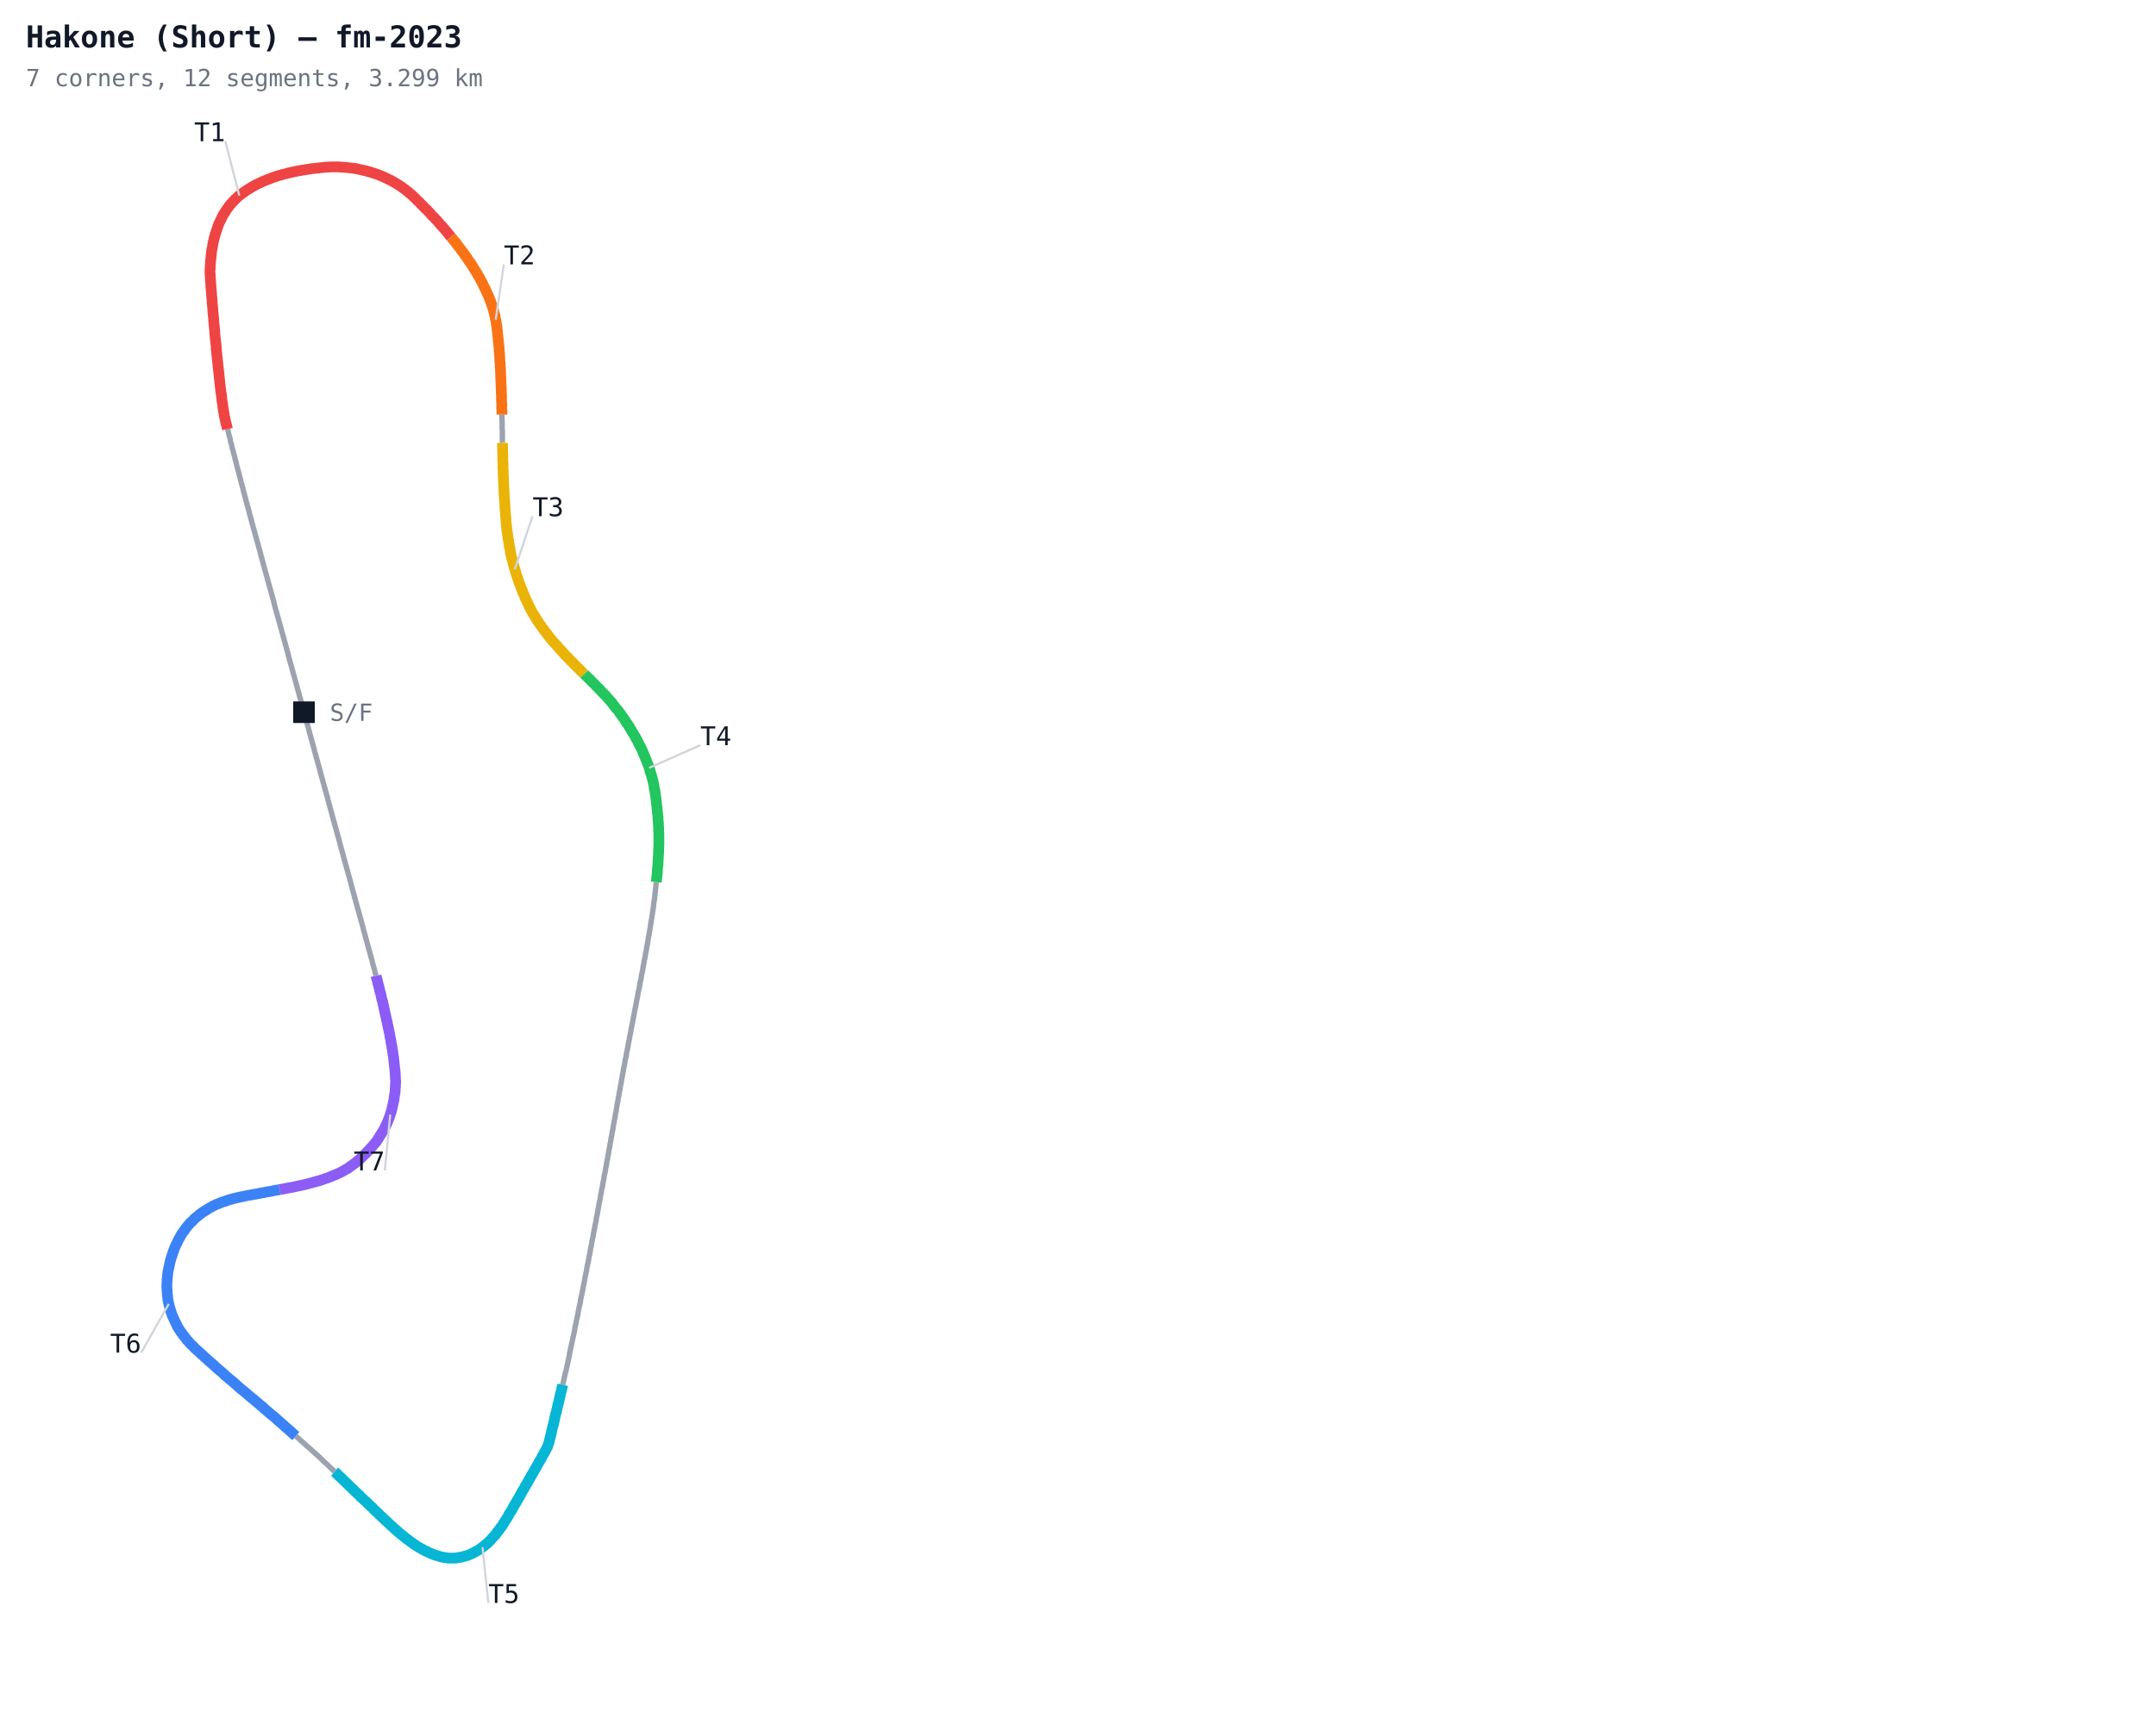
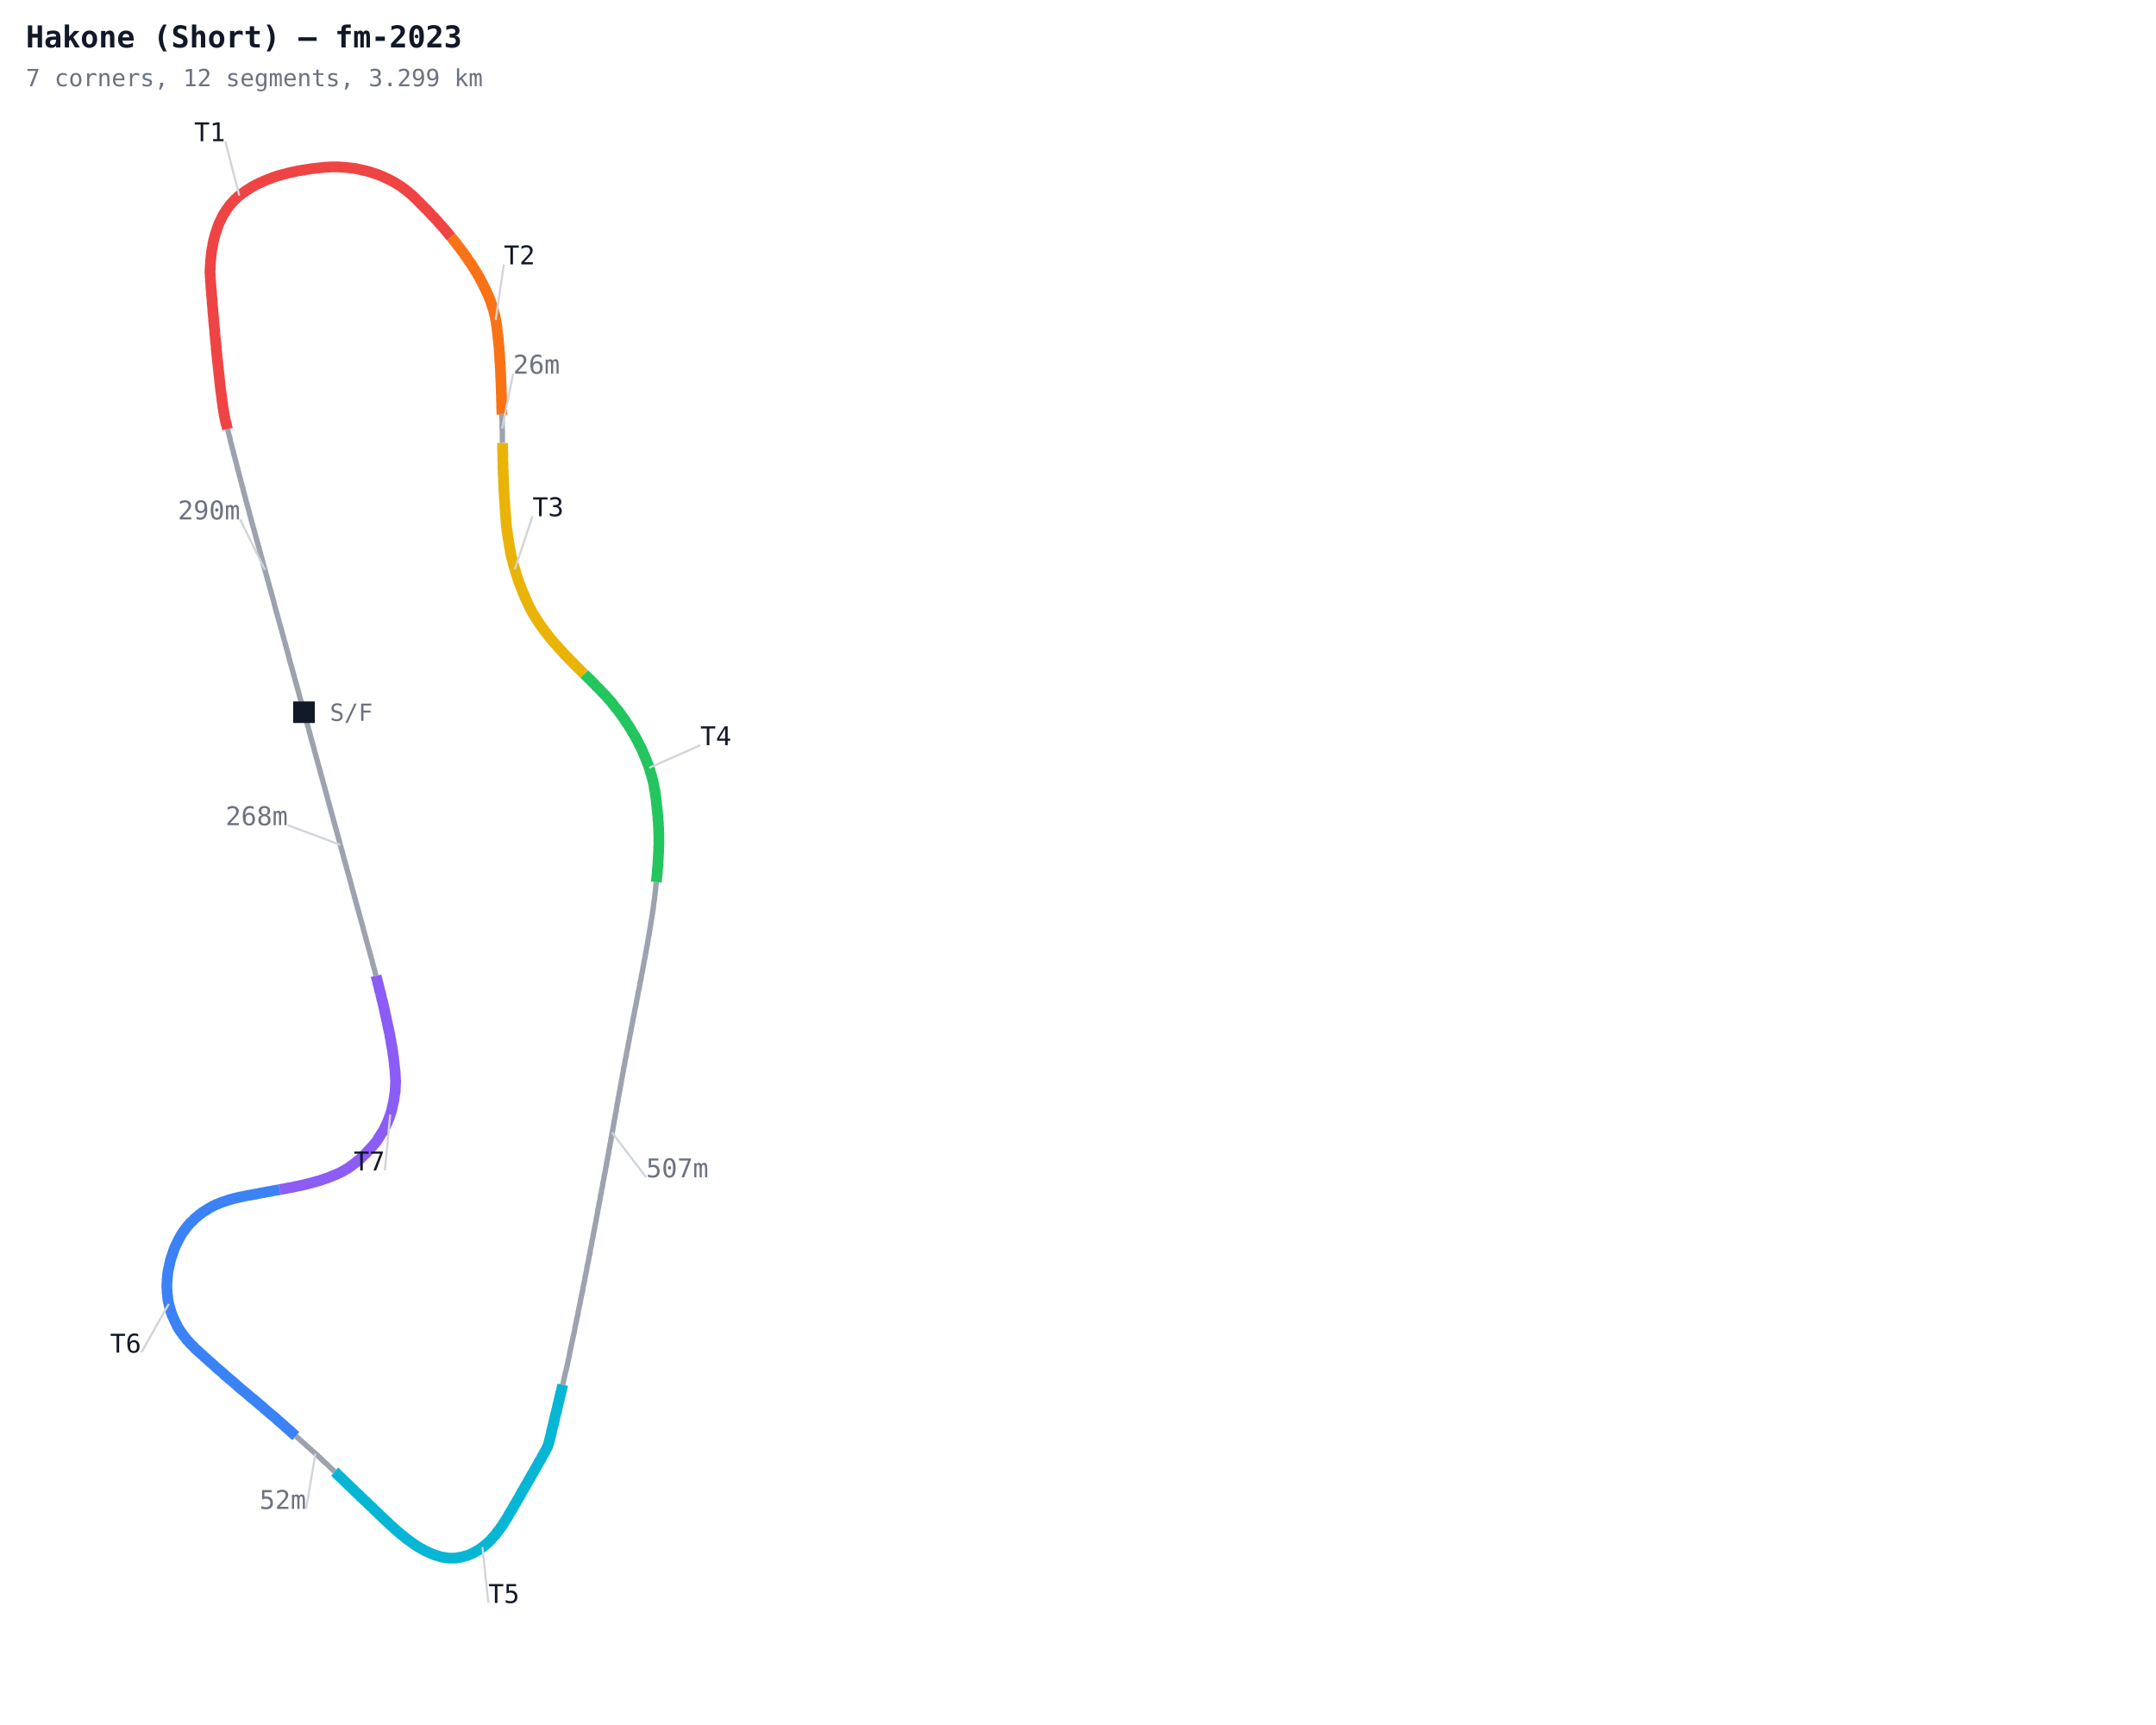
<svg xmlns="http://www.w3.org/2000/svg" width="1000" height="800" viewBox="0 0 1000 800">
  <defs>
    <style>
      .name { font-family: monospace; font-size: 12px; }
      .sector { font-family: monospace; font-size: 12px; fill: #7c3aed; font-weight: bold; }
      .title { font-family: monospace; font-size: 14px; fill: #111827; font-weight: bold; }
      .sub { font-family: monospace; font-size: 11px; fill: #6b7280; }
    </style>
  </defs>
  <rect width="1000" height="800" fill="#ffffff" />
  <polyline fill="none" stroke="#9ca3af" stroke-width="2.5" points="141.0,330.3 140.7,329.4 140.5,328.5 140.2,327.6 140.0,326.7 139.8,325.8 139.5,324.9 139.3,324.0 139.0,323.1 138.8,322.2 138.5,321.3 138.3,320.4 138.0,319.4 137.8,318.5 137.5,317.6 137.3,316.7 137.0,315.8 136.8,314.9 136.5,314.0 136.3,313.1 136.0,312.2 135.8,311.3 135.5,310.4 135.3,309.5 135.0,308.6 134.8,307.7 134.5,306.8 134.3,305.9 134.0,305.0 133.8,304.1 133.6,303.2 133.3,302.3 133.1,301.4 132.8,300.5 132.6,299.5 132.3,298.6 132.1,297.7 131.8,296.8 131.6,295.9 131.3,295.0 131.1,294.1 130.8,293.2 130.6,292.3 130.3,291.4 130.1,290.5 129.8,289.6 129.6,288.7 129.3,287.8 129.1,286.9 128.8,286.0 128.6,285.1 128.3,284.2 128.1,283.3 127.8,282.4 127.6,281.5 127.3,280.6 127.1,279.6 126.9,278.7 126.6,277.8 126.4,276.9 126.1,276.0 125.9,275.1 125.6,274.2 125.4,273.3 125.1,272.4 124.9,271.5 124.6,270.6 124.4,269.7 124.1,268.8 123.9,267.9 123.6,267.0 123.4,266.1 123.1,265.2 122.9,264.3 122.6,263.4 122.4,262.5 122.1,261.6 121.9,260.6 121.6,259.7 121.4,258.8 121.1,257.9 120.9,257.0 120.7,256.1 120.4,255.2 120.2,254.3 119.9,253.4 119.7,252.5 119.4,251.6 119.2,250.7 118.9,249.8 118.7,248.9 118.4,248.0 118.2,247.1 117.9,246.2 117.7,245.3 117.4,244.4 117.2,243.5 116.9,242.6 116.7,241.7 116.4,240.7 116.2,239.8 115.9,238.9 115.7,238.0 115.5,237.1 115.2,236.2 115.0,235.3 114.7,234.4 114.5,233.5 114.2,232.6 114.0,231.7 113.8,230.8 113.5,229.9 113.3,229.0 113.0,228.1 112.8,227.2 112.6,226.2 112.3,225.3 112.1,224.4 111.8,223.5 111.6,222.6 111.4,221.7 111.1,220.8 110.9,219.9 110.7,219.0 110.4,218.1 110.2,217.2 109.9,216.3 109.7,215.4 109.5,214.4 109.2,213.5 109.0,212.6 108.8,211.7 108.5,210.8 108.3,209.9 108.1,209.0 107.8,208.1 107.6,207.2 107.4,206.3 107.1,205.4 106.9,204.5 106.7,203.5 106.5,202.6 106.2,201.7 106.0,200.8 105.8,199.9 105.5,199.0" />
  <polyline fill="none" stroke="#ef4444" stroke-width="5" points="105.5,199.0 105.3,198.1 105.1,197.2 104.8,196.3 104.6,195.4 104.4,194.4 104.2,193.5 104.0,192.6 103.9,191.7 103.7,190.8 103.6,189.8 103.4,188.9 103.3,188.0 103.2,187.0 103.0,186.1 102.9,185.2 102.8,184.3 102.7,183.3 102.6,182.4 102.4,181.5 102.3,180.5 102.2,179.6 102.1,178.7 102.0,177.7 101.9,176.8 101.8,175.9 101.7,174.9 101.6,174.0 101.5,173.1 101.4,172.1 101.3,171.2 101.2,170.3 101.1,169.3 101.0,168.4 100.9,167.5 100.8,166.5 100.7,165.6 100.6,164.7 100.5,163.7 100.4,162.8 100.3,161.9 100.3,160.9 100.2,160.0 100.1,159.1 100.0,158.1 99.9,157.2 99.8,156.3 99.7,155.3 99.6,154.4 99.6,153.5 99.5,152.5 99.4,151.6 99.3,150.7 99.2,149.7 99.1,148.8 99.1,147.9 99.0,146.9 98.9,146.0 98.8,145.1 98.7,144.1 98.7,143.2 98.6,142.3 98.5,141.3 98.4,140.4 98.4,139.5 98.3,138.5 98.2,137.6 98.1,136.6 98.1,135.7 98.0,134.8 97.9,133.8 97.8,132.9 97.8,132.0 97.7,131.0 97.6,130.1 97.6,129.2 97.5,128.2 97.5,127.3 97.4,126.4 97.4,125.4 97.5,124.5 97.5,123.5 97.6,122.6 97.6,121.7 97.7,120.7 97.8,119.8 97.9,118.9 98.0,117.9 98.1,117.0 98.2,116.1 98.4,115.2 98.6,114.2 98.7,113.3 98.9,112.4 99.1,111.5 99.3,110.6 99.6,109.7 99.8,108.7 100.1,107.9 100.4,107.0 100.7,106.1 101.0,105.2 101.3,104.3 101.7,103.4 102.1,102.6 102.5,101.7 102.9,100.9 103.3,100.1 103.8,99.2 104.3,98.5 104.8,97.7 105.3,96.9 105.9,96.1 106.4,95.4 107.0,94.7 107.6,94.0 108.3,93.3 108.9,92.6 109.6,92.0 110.3,91.3 111.0,90.7 111.8,90.1 112.5,89.6 113.3,89.0 114.0,88.5 114.8,88.0 115.6,87.5 116.4,87.0 117.2,86.5 118.0,86.1 118.9,85.6 119.7,85.2 120.6,84.8 121.4,84.4 122.3,84.0 123.1,83.7 124.0,83.3 124.9,83.0 125.8,82.6 126.6,82.3 127.5,82.0 128.4,81.7 129.3,81.4 130.2,81.2 131.1,80.9 132.0,80.7 132.9,80.5 133.8,80.2 134.8,80.0 135.7,79.8 136.6,79.6 137.5,79.4 138.4,79.2 139.3,79.1 140.3,78.9 141.2,78.8 142.1,78.6 143.1,78.5 144.0,78.3 144.9,78.2 145.8,78.1 146.8,78.0 147.7,77.9 148.6,77.8 149.6,77.7 150.5,77.6 151.4,77.5 152.4,77.5 153.3,77.4 154.3,77.4 155.2,77.4 156.1,77.4 157.1,77.4 158.0,77.5 158.9,77.5 159.9,77.6 160.8,77.7 161.7,77.8 162.7,77.9 163.6,78.0 164.5,78.1 165.5,78.3 166.4,78.5 167.3,78.7 168.2,78.9 169.1,79.1 170.0,79.3 170.9,79.6 171.8,79.8 172.7,80.1 173.6,80.4 174.5,80.7 175.4,81.0 176.3,81.4 177.1,81.7 178.0,82.1 178.8,82.5 179.7,82.9 180.5,83.3 181.4,83.7 182.2,84.2 183.0,84.6 183.8,85.1 184.6,85.6 185.4,86.1 186.2,86.6 186.9,87.2 187.7,87.7 188.4,88.3 189.2,88.9 189.9,89.5 190.6,90.1 191.3,90.7 192.0,91.4 192.7,92.0 193.3,92.7 194.0,93.3 194.7,94.0 195.3,94.7 196.0,95.3 196.6,96.0 197.3,96.7 198.0,97.3 198.6,98.0 199.3,98.7 199.9,99.4 200.5,100.1 201.2,100.7 201.8,101.4 202.5,102.1 203.1,102.8 203.7,103.5 204.3,104.2 205.0,104.9 205.6,105.6 206.2,106.3 206.8,107.0 207.4,107.7 208.0,108.5 208.6,109.2 209.2,109.9" />
  <polyline fill="none" stroke="#f97316" stroke-width="5" points="209.2,109.9 209.8,110.6 210.4,111.4 211.0,112.1 211.6,112.8 212.1,113.6 212.7,114.3 213.3,115.1 213.8,115.8 214.4,116.6 215.0,117.3 215.5,118.1 216.0,118.8 216.6,119.6 217.1,120.4 217.6,121.2 218.2,121.9 218.7,122.7 219.2,123.5 219.7,124.3 220.2,125.1 220.7,125.9 221.2,126.7 221.6,127.5 222.1,128.3 222.6,129.1 223.0,130.0 223.5,130.8 223.9,131.6 224.3,132.5 224.7,133.3 225.1,134.1 225.5,135.0 225.9,135.9 226.3,136.7 226.7,137.6 227.0,138.4 227.4,139.3 227.7,140.2 228.0,141.1 228.3,142.0 228.6,142.9 228.9,143.8 229.1,144.7 229.3,145.6 229.6,146.5 229.7,147.4 229.9,148.3 230.1,149.2 230.2,150.2 230.4,151.1 230.5,152.0 230.6,153.0 230.7,153.9 230.8,154.8 230.9,155.8 231.0,156.7 231.1,157.6 231.2,158.6 231.3,159.5 231.4,160.4 231.5,161.4 231.5,162.3 231.6,163.2 231.7,164.2 231.7,165.1 231.8,166.0 231.8,167.0 231.9,167.9 232.0,168.8 232.0,169.8 232.1,170.7 232.1,171.7 232.2,172.6 232.2,173.5 232.2,174.5 232.3,175.4 232.3,176.3 232.4,177.3 232.4,178.2 232.4,179.2 232.5,180.1 232.5,181.0 232.5,182.0 232.6,182.9 232.6,183.8 232.6,184.8 232.6,185.7 232.7,186.7 232.7,187.6 232.7,188.5 232.7,189.5 232.8,190.4 232.8,191.3 232.8,192.3" />
  <polyline fill="none" stroke="#9ca3af" stroke-width="2.5" points="232.8,192.3 232.8,193.2 232.8,194.2 232.9,195.1 232.9,196.0 232.9,197.0 232.9,197.9 232.9,198.8 233.0,199.8 233.0,200.7 233.0,201.7 233.0,202.6 233.0,203.5 233.0,204.5 233.1,205.4" />
  <polyline fill="none" stroke="#eab308" stroke-width="5" points="233.1,205.4 233.1,206.3 233.1,207.3 233.1,208.2 233.1,209.2 233.2,210.1 233.2,211.0 233.2,212.0 233.2,212.9 233.2,213.8 233.3,214.8 233.3,215.7 233.3,216.7 233.3,217.6 233.4,218.5 233.4,219.5 233.4,220.4 233.5,221.3 233.5,222.3 233.6,223.2 233.6,224.2 233.6,225.1 233.7,226.0 233.7,227.0 233.8,227.9 233.8,228.8 233.9,229.8 233.9,230.7 234.0,231.7 234.1,232.6 234.1,233.5 234.2,234.5 234.2,235.4 234.3,236.3 234.4,237.3 234.4,238.2 234.5,239.1 234.6,240.1 234.7,241.0 234.7,241.9 234.8,242.9 234.9,243.8 235.0,244.7 235.1,245.7 235.2,246.6 235.4,247.5 235.5,248.5 235.6,249.4 235.8,250.3 235.9,251.2 236.1,252.2 236.2,253.1 236.4,254.0 236.6,254.9 236.7,255.9 236.9,256.8 237.1,257.7 237.3,258.6 237.6,259.5 237.8,260.4 238.0,261.3 238.3,262.2 238.5,263.1 238.8,264.0 239.1,264.9 239.3,265.8 239.6,266.7 239.9,267.6 240.2,268.5 240.5,269.4 240.8,270.3 241.2,271.2 241.5,272.0 241.8,272.9 242.2,273.8 242.5,274.7 242.9,275.5 243.3,276.4 243.6,277.3 244.0,278.1 244.4,279.0 244.8,279.8 245.2,280.7 245.6,281.5 246.0,282.3 246.5,283.2 246.9,284.0 247.4,284.8 247.9,285.6 248.4,286.4 248.9,287.2 249.4,288.0 249.9,288.8 250.4,289.5 251.0,290.3 251.5,291.1 252.1,291.8 252.6,292.6 253.2,293.3 253.8,294.1 254.3,294.8 254.9,295.5 255.5,296.3 256.1,297.0 256.7,297.7 257.3,298.4 258.0,299.1 258.6,299.8 259.2,300.5 259.8,301.2 260.5,301.9 261.1,302.6 261.7,303.3 262.4,304.0 263.0,304.6 263.7,305.3 264.3,306.0 265.0,306.7 265.7,307.3 266.3,308.0 267.0,308.7 267.6,309.3 268.3,310.0 269.0,310.6 269.6,311.3 270.3,312.0 271.0,312.6" />
  <polyline fill="none" stroke="#22c55e" stroke-width="5" points="271.0,312.6 271.7,313.3 272.3,313.9 273.0,314.6 273.7,315.2 274.3,315.9 275.0,316.6 275.7,317.2 276.3,317.9 277.0,318.6 277.6,319.2 278.3,319.9 278.9,320.6 279.6,321.3 280.2,321.9 280.9,322.6 281.5,323.3 282.1,324.0 282.7,324.7 283.4,325.4 284.0,326.2 284.5,326.9 285.1,327.6 285.7,328.4 286.3,329.1 286.9,329.8 287.4,330.6 288.0,331.3 288.5,332.1 289.1,332.9 289.6,333.6 290.1,334.4 290.6,335.2 291.2,336.0 291.7,336.8 292.2,337.6 292.7,338.4 293.1,339.2 293.6,340.0 294.1,340.8 294.6,341.6 295.0,342.4 295.5,343.2 295.9,344.1 296.3,344.9 296.7,345.7 297.2,346.6 297.6,347.4 298.0,348.3 298.3,349.1 298.7,350.0 299.1,350.9 299.4,351.7 299.8,352.6 300.1,353.5 300.5,354.4 300.8,355.2 301.1,356.1 301.4,357.0 301.6,357.9 301.9,358.8 302.2,359.7 302.4,360.6 302.7,361.5 302.9,362.4 303.1,363.4 303.3,364.3 303.4,365.2 303.6,366.1 303.8,367.0 303.9,368.0 304.0,368.9 304.2,369.8 304.3,370.8 304.4,371.7 304.5,372.6 304.6,373.5 304.7,374.5 304.8,375.4 304.9,376.3 305.0,377.3 305.1,378.2 305.2,379.1 305.2,380.1 305.3,381.0 305.4,381.9 305.4,382.9 305.5,383.8 305.5,384.8 305.5,385.7 305.6,386.6 305.6,387.6 305.6,388.5 305.6,389.4 305.6,390.4 305.6,391.3 305.6,392.3 305.5,393.2 305.5,394.1 305.5,395.1 305.4,396.0 305.4,396.9 305.3,397.9 305.3,398.8 305.2,399.7 305.2,400.7 305.1,401.6 305.0,402.5 304.9,403.5 304.9,404.4 304.8,405.3 304.7,406.3 304.6,407.2 304.5,408.1 304.4,409.1" />
  <polyline fill="none" stroke="#9ca3af" stroke-width="2.5" points="304.4,409.1 304.3,410.0 304.2,410.9 304.1,411.9 304.0,412.8 303.9,413.7 303.8,414.7 303.7,415.6 303.6,416.5 303.5,417.4 303.3,418.4 303.2,419.3 303.1,420.2 303.0,421.2 302.8,422.1 302.7,423.0 302.6,423.9 302.4,424.9 302.3,425.8 302.1,426.7 302.0,427.6 301.8,428.6 301.7,429.5 301.5,430.4 301.4,431.3 301.2,432.3 301.1,433.2 300.9,434.1 300.7,435.0 300.6,436.0 300.4,436.9 300.3,437.8 300.1,438.7 299.9,439.6 299.8,440.6 299.6,441.5 299.4,442.4 299.3,443.3 299.1,444.3 298.9,445.2 298.7,446.1 298.6,447.0 298.4,447.9 298.2,448.9 298.1,449.8 297.9,450.7 297.7,451.6 297.5,452.5 297.4,453.5 297.2,454.4 297.0,455.3 296.8,456.2 296.7,457.1 296.5,458.1 296.3,459.0 296.1,459.9 295.9,460.8 295.8,461.7 295.6,462.7 295.4,463.6 295.2,464.5 295.1,465.4 294.9,466.3 294.7,467.3 294.5,468.2 294.3,469.1 294.2,470.0 294.0,470.9 293.8,471.9 293.6,472.8 293.5,473.7 293.3,474.6 293.1,475.5 292.9,476.5 292.7,477.4 292.6,478.3 292.4,479.2 292.2,480.2 292.0,481.1 291.9,482.0 291.7,482.9 291.5,483.8 291.3,484.8 291.2,485.7 291.0,486.6 290.8,487.5 290.6,488.4 290.5,489.4 290.3,490.3 290.1,491.2 289.9,492.1 289.8,493.0 289.6,494.0 289.4,494.9 289.2,495.8 289.1,496.7 288.9,497.7 288.7,498.6 288.6,499.5 288.4,500.4 288.2,501.3 288.1,502.3 287.9,503.2 287.7,504.1 287.6,505.0 287.4,506.0 287.2,506.9 287.1,507.8 286.9,508.7 286.7,509.6 286.6,510.6 286.4,511.5 286.2,512.4 286.1,513.3 285.9,514.3 285.8,515.2 285.6,516.1 285.4,517.0 285.3,518.0 285.1,518.9 284.9,519.8 284.8,520.7 284.6,521.6 284.4,522.6 284.3,523.5 284.1,524.4 283.9,525.3 283.8,526.3 283.6,527.2 283.4,528.1 283.3,529.0 283.1,530.0 282.9,530.9 282.8,531.8 282.6,532.7 282.4,533.6 282.3,534.6 282.1,535.5 281.9,536.4 281.8,537.3 281.6,538.3 281.4,539.2 281.3,540.1 281.1,541.0 280.9,542.0 280.8,542.9 280.6,543.8 280.4,544.7 280.2,545.6 280.1,546.6 279.9,547.5 279.7,548.4 279.6,549.3 279.4,550.3 279.2,551.2 279.0,552.1 278.9,553.0 278.7,553.9 278.5,554.9 278.4,555.8 278.2,556.7 278.0,557.6 277.8,558.6 277.7,559.5 277.5,560.4 277.3,561.3 277.2,562.2 277.0,563.2 276.8,564.1 276.6,565.0 276.5,565.9 276.3,566.9 276.1,567.8 275.9,568.7 275.8,569.6 275.6,570.5 275.4,571.5 275.2,572.4 275.1,573.3 274.9,574.2 274.7,575.1 274.5,576.1 274.4,577.0 274.2,577.9 274.0,578.8 273.8,579.8 273.7,580.7 273.5,581.6 273.3,582.5 273.1,583.4 273.0,584.4 272.8,585.3 272.6,586.2 272.4,587.1 272.2,588.0 272.1,589.0 271.9,589.9 271.7,590.8 271.5,591.7 271.3,592.6 271.2,593.6 271.0,594.5 270.8,595.4 270.6,596.3 270.4,597.2 270.3,598.2 270.1,599.1 269.9,600.0 269.7,600.9 269.5,601.8 269.3,602.8 269.2,603.7 269.0,604.6 268.8,605.5 268.6,606.4 268.4,607.4 268.2,608.3 268.1,609.2 267.9,610.1 267.7,611.0 267.5,612.0 267.3,612.9 267.1,613.8 266.9,614.7 266.7,615.6 266.6,616.6 266.4,617.5 266.2,618.4 266.0,619.3 265.8,620.2 265.6,621.1 265.4,622.1 265.2,623.0 265.0,623.9 264.8,624.8 264.6,625.7 264.4,626.7 264.2,627.6 264.1,628.5 263.9,629.4 263.7,630.3 263.5,631.2 263.3,632.2 263.1,633.1 262.9,634.0 262.7,634.9 262.5,635.8 262.2,636.7 262.0,637.7 261.8,638.6 261.6,639.5 261.4,640.4 261.2,641.3 261.0,642.2" />
  <polyline fill="none" stroke="#06b6d4" stroke-width="5" points="261.0,642.2 260.8,643.1 260.6,644.0 260.4,645.0 260.1,645.9 259.9,646.8 259.7,647.7 259.5,648.6 259.3,649.5 259.1,650.4 258.8,651.3 258.6,652.3 258.4,653.2 258.2,654.1 258.0,655.0 257.7,655.9 257.5,656.8 257.3,657.7 257.1,658.6 256.9,659.6 256.7,660.5 256.4,661.4 256.2,662.3 256.0,663.2 255.8,664.1 255.6,665.0 255.4,665.9 255.1,666.9 254.9,667.8 254.7,668.7 254.4,669.6 254.1,670.5 253.8,671.3 253.3,672.2 252.9,673.0 252.4,673.8 252.0,674.6 251.5,675.4 251.1,676.3 250.6,677.1 250.1,677.9 249.7,678.7 249.2,679.5 248.8,680.3 248.3,681.2 247.8,682.0 247.4,682.8 246.9,683.6 246.4,684.4 246.0,685.2 245.5,686.0 245.0,686.9 244.6,687.7 244.1,688.5 243.6,689.3 243.2,690.1 242.7,690.9 242.2,691.7 241.8,692.5 241.3,693.4 240.9,694.2 240.4,695.0 239.9,695.8 239.5,696.6 239.0,697.4 238.5,698.2 238.0,699.1 237.6,699.9 237.1,700.7 236.6,701.5 236.1,702.3 235.7,703.1 235.2,703.9 234.7,704.7 234.2,705.5 233.7,706.3 233.2,707.1 232.7,707.9 232.1,708.6 231.6,709.4 231.0,710.1 230.4,710.9 229.9,711.6 229.3,712.3 228.6,713.0 228.0,713.7 227.4,714.4 226.7,715.1 226.0,715.7 225.3,716.3 224.6,716.9 223.8,717.5 223.1,718.0 222.3,718.6 221.5,719.1 220.7,719.5 219.9,720.0 219.0,720.4 218.2,720.8 217.3,721.2 216.4,721.5 215.5,721.7 214.6,722.0 213.7,722.2 212.8,722.3 211.9,722.5 210.9,722.6 210.0,722.6 209.1,722.6 208.1,722.6 207.2,722.5 206.3,722.3 205.3,722.2 204.4,722.0 203.5,721.7 202.6,721.4 201.7,721.2 200.8,720.8 200.0,720.5 199.1,720.1 198.3,719.7 197.4,719.3 196.6,718.9 195.8,718.4 195.0,718.0 194.1,717.5 193.4,717.0 192.6,716.5 191.8,716.0 191.0,715.4 190.3,714.9 189.5,714.3 188.8,713.8 188.0,713.2 187.3,712.6 186.6,712.0 185.8,711.4 185.1,710.8 184.4,710.2 183.7,709.6 183.0,709.0 182.3,708.3 181.6,707.7 180.9,707.1 180.2,706.4 179.6,705.8 178.9,705.2 178.2,704.5 177.5,703.9 176.8,703.2 176.1,702.6 175.5,701.9 174.8,701.3 174.1,700.6 173.4,700.0 172.8,699.3 172.1,698.7 171.4,698.0 170.7,697.4 170.1,696.7 169.4,696.1 168.7,695.5 168.0,694.8 167.3,694.2 166.7,693.5 166.0,692.9 165.3,692.2 164.6,691.6 164.0,690.9 163.3,690.3 162.6,689.6 161.9,689.0 161.3,688.3 160.6,687.7 159.9,687.0 159.2,686.4 158.6,685.7 157.9,685.1 157.2,684.4 156.5,683.8 155.9,683.1 155.2,682.5" />
  <polyline fill="none" stroke="#9ca3af" stroke-width="2.5" points="155.2,682.5 154.5,681.8 153.8,681.2 153.1,680.5 152.5,679.9 151.8,679.2 151.1,678.6 150.4,678.0 149.7,677.3 149.1,676.7 148.4,676.0 147.7,675.4 147.0,674.7 146.3,674.1 145.6,673.5 144.9,672.9 144.2,672.2 143.5,671.6 142.8,671.0 142.1,670.4 141.4,669.7 140.7,669.1 140.0,668.5 139.3,667.9 138.6,667.2 137.9,666.6 137.2,666.0" />
  <polyline fill="none" stroke="#3b82f6" stroke-width="5" points="137.2,666.0 136.5,665.4 135.8,664.8 135.1,664.1 134.4,663.5 133.7,662.9 133.0,662.3 132.3,661.7 131.6,661.0 130.9,660.4 130.2,659.8 129.5,659.2 128.8,658.6 128.1,657.9 127.4,657.3 126.7,656.7 125.9,656.1 125.2,655.5 124.5,654.9 123.8,654.3 123.1,653.7 122.4,653.1 121.7,652.4 120.9,651.8 120.2,651.2 119.5,650.6 118.8,650.0 118.1,649.4 117.4,648.8 116.6,648.2 115.9,647.6 115.2,647.0 114.5,646.4 113.8,645.8 113.1,645.2 112.3,644.6 111.6,644.0 110.9,643.4 110.2,642.8 109.5,642.1 108.8,641.5 108.1,640.9 107.4,640.3 106.6,639.7 105.9,639.1 105.2,638.5 104.5,637.9 103.8,637.2 103.1,636.6 102.4,636.0 101.7,635.4 101.0,634.8 100.3,634.2 99.6,633.5 98.9,632.9 98.2,632.3 97.5,631.7 96.8,631.1 96.1,630.4 95.4,629.8 94.7,629.2 94.0,628.5 93.3,627.9 92.6,627.3 91.9,626.6 91.2,626.0 90.5,625.4 89.9,624.7 89.2,624.0 88.5,623.4 87.9,622.7 87.3,622.0 86.6,621.3 86.1,620.6 85.5,619.8 84.9,619.1 84.4,618.3 83.8,617.6 83.3,616.8 82.8,616.0 82.3,615.2 81.9,614.3 81.5,613.5 81.1,612.7 80.7,611.8 80.3,610.9 79.9,610.1 79.6,609.2 79.3,608.3 79.0,607.4 78.8,606.5 78.5,605.6 78.3,604.7 78.1,603.8 77.9,602.9 77.8,601.9 77.7,601.0 77.6,600.1 77.5,599.1 77.5,598.2 77.4,597.3 77.4,596.3 77.4,595.4 77.5,594.5 77.5,593.5 77.6,592.6 77.7,591.6 77.8,590.7 77.9,589.8 78.1,588.9 78.3,587.9 78.5,587.0 78.7,586.1 78.9,585.2 79.1,584.3 79.4,583.4 79.7,582.5 80.0,581.6 80.3,580.7 80.6,579.8 80.9,579.0 81.3,578.1 81.7,577.2 82.1,576.4 82.5,575.6 82.9,574.7 83.4,573.9 83.8,573.1 84.3,572.3 84.8,571.5 85.4,570.8 85.9,570.0 86.5,569.2 87.1,568.5 87.7,567.8 88.3,567.1 89.0,566.5 89.7,565.8 90.3,565.1 91.1,564.5 91.8,563.9 92.5,563.3 93.2,562.8 94.0,562.2 94.8,561.7 95.6,561.2 96.4,560.7 97.2,560.2 98.0,559.8 98.8,559.3 99.7,558.9 100.5,558.5 101.4,558.2 102.3,557.8 103.1,557.5 104.0,557.2 104.9,556.9 105.8,556.6 106.7,556.3 107.6,556.1 108.5,555.8 109.4,555.6 110.3,555.4 111.2,555.2 112.2,555.0 113.1,554.8 114.0,554.6 114.9,554.4 115.8,554.3 116.8,554.1 117.7,553.9 118.6,553.8 119.5,553.6 120.5,553.4 121.4,553.2 122.3,553.1 123.2,552.9 124.1,552.7 125.1,552.6 126.0,552.4 126.9,552.2 127.8,552.0 128.8,551.9 129.7,551.7" />
  <polyline fill="none" stroke="#8b5cf6" stroke-width="5" points="129.7,551.7 130.6,551.5 131.5,551.4 132.4,551.2 133.4,551.0 134.3,550.8 135.2,550.7 136.1,550.5 137.0,550.3 138.0,550.1 138.9,549.9 139.8,549.7 140.7,549.5 141.6,549.3 142.5,549.1 143.4,548.8 144.4,548.6 145.3,548.3 146.2,548.1 147.1,547.8 148.0,547.6 148.9,547.3 149.8,547.0 150.6,546.7 151.5,546.4 152.4,546.1 153.3,545.7 154.2,545.4 155.0,545.0 155.9,544.7 156.7,544.3 157.6,543.9 158.4,543.5 159.3,543.0 160.1,542.5 160.9,542.1 161.7,541.6 162.4,541.0 163.2,540.5 164.0,539.9 164.7,539.4 165.4,538.8 166.1,538.2 166.9,537.6 167.6,536.9 168.2,536.3 168.9,535.6 169.6,535.0 170.2,534.3 170.9,533.6 171.5,532.9 172.2,532.2 172.8,531.5 173.4,530.8 174.0,530.1 174.6,529.4 175.1,528.6 175.6,527.8 176.1,527.0 176.6,526.2 177.1,525.4 177.6,524.6 178.1,523.8 178.5,523.0 178.9,522.1 179.3,521.3 179.7,520.4 180.0,519.6 180.4,518.7 180.7,517.8 181.0,516.9 181.3,516.0 181.6,515.1 181.8,514.2 182.0,513.3 182.2,512.4 182.4,511.5 182.6,510.6 182.8,509.6 182.9,508.7 183.0,507.8 183.2,506.9 183.3,505.9 183.3,505.0 183.4,504.1 183.4,503.1 183.5,502.2 183.5,501.2 183.4,500.3 183.4,499.4 183.3,498.4 183.3,497.5 183.2,496.6 183.1,495.6 183.0,494.7 182.9,493.8 182.8,492.8 182.7,491.9 182.6,491.0 182.5,490.0 182.3,489.1 182.2,488.2 182.1,487.3 181.9,486.3 181.8,485.4 181.6,484.5 181.4,483.6 181.3,482.6 181.1,481.7 180.9,480.8 180.8,479.9 180.6,478.9 180.4,478.0 180.2,477.1 180.0,476.2 179.8,475.3 179.6,474.3 179.4,473.4 179.2,472.5 179.0,471.6 178.8,470.7 178.6,469.8 178.4,468.9 178.2,467.9 178.0,467.0 177.8,466.1 177.6,465.2 177.4,464.3 177.1,463.4 176.9,462.5 176.7,461.5 176.5,460.6 176.2,459.7 176.0,458.8 175.8,457.9 175.6,457.0 175.3,456.1 175.1,455.2 174.9,454.3 174.6,453.4 174.4,452.5" />
  <polyline fill="none" stroke="#9ca3af" stroke-width="2.5" points="174.4,452.5 174.1,451.5 173.9,450.6 173.7,449.7 173.4,448.8 173.2,447.9 172.9,447.0 172.7,446.1 172.5,445.2 172.2,444.3 172.0,443.4 171.7,442.5 171.5,441.6 171.2,440.7 171.0,439.8 170.7,438.9 170.5,438.0 170.2,437.1 170.0,436.2 169.7,435.3 169.5,434.3 169.2,433.4 169.0,432.5 168.7,431.6 168.5,430.7 168.3,429.8 168.0,428.9 167.8,428.0 167.5,427.1 167.3,426.2 167.0,425.3 166.8,424.4 166.5,423.5 166.3,422.6 166.0,421.7 165.8,420.8 165.5,419.9 165.3,419.0 165.0,418.1 164.8,417.2 164.5,416.3 164.3,415.3 164.0,414.4 163.8,413.5 163.5,412.6 163.3,411.7 163.0,410.8 162.8,409.9 162.6,409.0 162.3,408.1 162.1,407.2 161.8,406.3 161.6,405.4 161.3,404.5 161.1,403.6 160.8,402.7 160.6,401.8 160.3,400.9 160.1,400.0 159.8,399.1 159.6,398.2 159.3,397.3 159.1,396.3 158.8,395.4 158.6,394.5 158.3,393.6 158.1,392.7 157.8,391.8 157.6,390.9 157.4,390.0 157.1,389.1 156.9,388.2 156.6,387.3 156.4,386.4 156.1,385.5 155.9,384.6 155.6,383.7 155.4,382.8 155.1,381.9 154.9,381.0 154.6,380.1 154.4,379.2 154.1,378.3 153.9,377.3 153.6,376.4 153.4,375.5 153.1,374.6 152.9,373.7 152.6,372.8 152.4,371.9 152.1,371.0 151.9,370.1 151.7,369.2 151.4,368.3 151.2,367.4 150.9,366.5 150.7,365.6 150.4,364.7 150.2,363.8 149.9,362.9 149.7,362.0 149.4,361.1 149.2,360.2 148.9,359.3 148.7,358.4 148.4,357.4 148.2,356.5 147.9,355.6 147.7,354.7 147.4,353.8 147.2,352.9 146.9,352.0 146.7,351.1 146.4,350.2 146.2,349.3 145.9,348.4 145.7,347.5 145.5,346.6 145.2,345.7 145.0,344.8 144.7,343.9 144.5,343.0 144.2,342.1 144.0,341.2 143.7,340.3 143.5,339.4 143.2,338.4 143.0,337.5 142.7,336.6 142.5,335.7 142.2,334.8 142.0,333.9 141.7,333.0 141.5,332.1 141.2,331.2" />
+   <line x1="122.9" y1="264.3" x2="111.4" y2="240.9" stroke="#d1d5db" stroke-width="1" />
+   <text x="111.4" y="240.9" text-anchor="end" class="name" fill="#6b7280">290m</text>
  <line x1="111.0" y1="90.7" x2="104.5" y2="65.5" stroke="#d1d5db" stroke-width="1" />
  <text x="104.5" y="65.5" text-anchor="end" class="name" fill="#111827">T1</text>
  <line x1="229.9" y1="148.3" x2="233.7" y2="122.6" stroke="#d1d5db" stroke-width="1" />
  <text x="233.7" y="122.6" text-anchor="start" class="name" fill="#111827">T2</text>
+   <line x1="232.9" y1="198.8" x2="238.0" y2="173.3" stroke="#d1d5db" stroke-width="1" />
+   <text x="238.0" y="173.3" text-anchor="start" class="name" fill="#6b7280">26m</text>
  <line x1="238.8" y1="264.0" x2="247.0" y2="239.4" stroke="#d1d5db" stroke-width="1" />
  <text x="247.0" y="239.4" text-anchor="start" class="name" fill="#111827">T3</text>
  <line x1="301.1" y1="356.1" x2="324.8" y2="345.6" stroke="#d1d5db" stroke-width="1" />
  <text x="324.8" y="345.6" text-anchor="start" class="name" fill="#111827">T4</text>
+   <line x1="283.9" y1="525.3" x2="299.7" y2="546.0" stroke="#d1d5db" stroke-width="1" />
+   <text x="299.7" y="546.0" text-anchor="start" class="name" fill="#6b7280">507m</text>
  <line x1="223.8" y1="717.5" x2="226.5" y2="743.4" stroke="#d1d5db" stroke-width="1" />
  <text x="226.5" y="743.4" text-anchor="start" class="name" fill="#111827">T5</text>
+   <line x1="146.3" y1="674.1" x2="142.0" y2="699.8" stroke="#d1d5db" stroke-width="1" />
+   <text x="142.0" y="699.8" text-anchor="end" class="name" fill="#6b7280">52m</text>
  <line x1="78.3" y1="604.7" x2="65.5" y2="627.3" stroke="#d1d5db" stroke-width="1" />
  <text x="65.5" y="627.3" text-anchor="end" class="name" fill="#111827">T6</text>
  <line x1="181.0" y1="516.9" x2="178.5" y2="542.8" stroke="#d1d5db" stroke-width="1" />
  <text x="178.5" y="542.8" text-anchor="end" class="name" fill="#111827">T7</text>
+   <line x1="157.8" y1="391.8" x2="133.5" y2="382.7" stroke="#d1d5db" stroke-width="1" />
+   <text x="133.5" y="382.7" text-anchor="end" class="name" fill="#6b7280">268m</text>
  <rect x="136.0" y="325.3" width="10" height="10" fill="#111827" />
  <text x="153.0" y="334.3" class="sub">S/F</text>
  <text class="title" x="12" y="22">Hakone (Short) — fm-2023</text>
  <text class="sub" x="12" y="40">7 corners, 12 segments, 3.299 km</text>
</svg>
